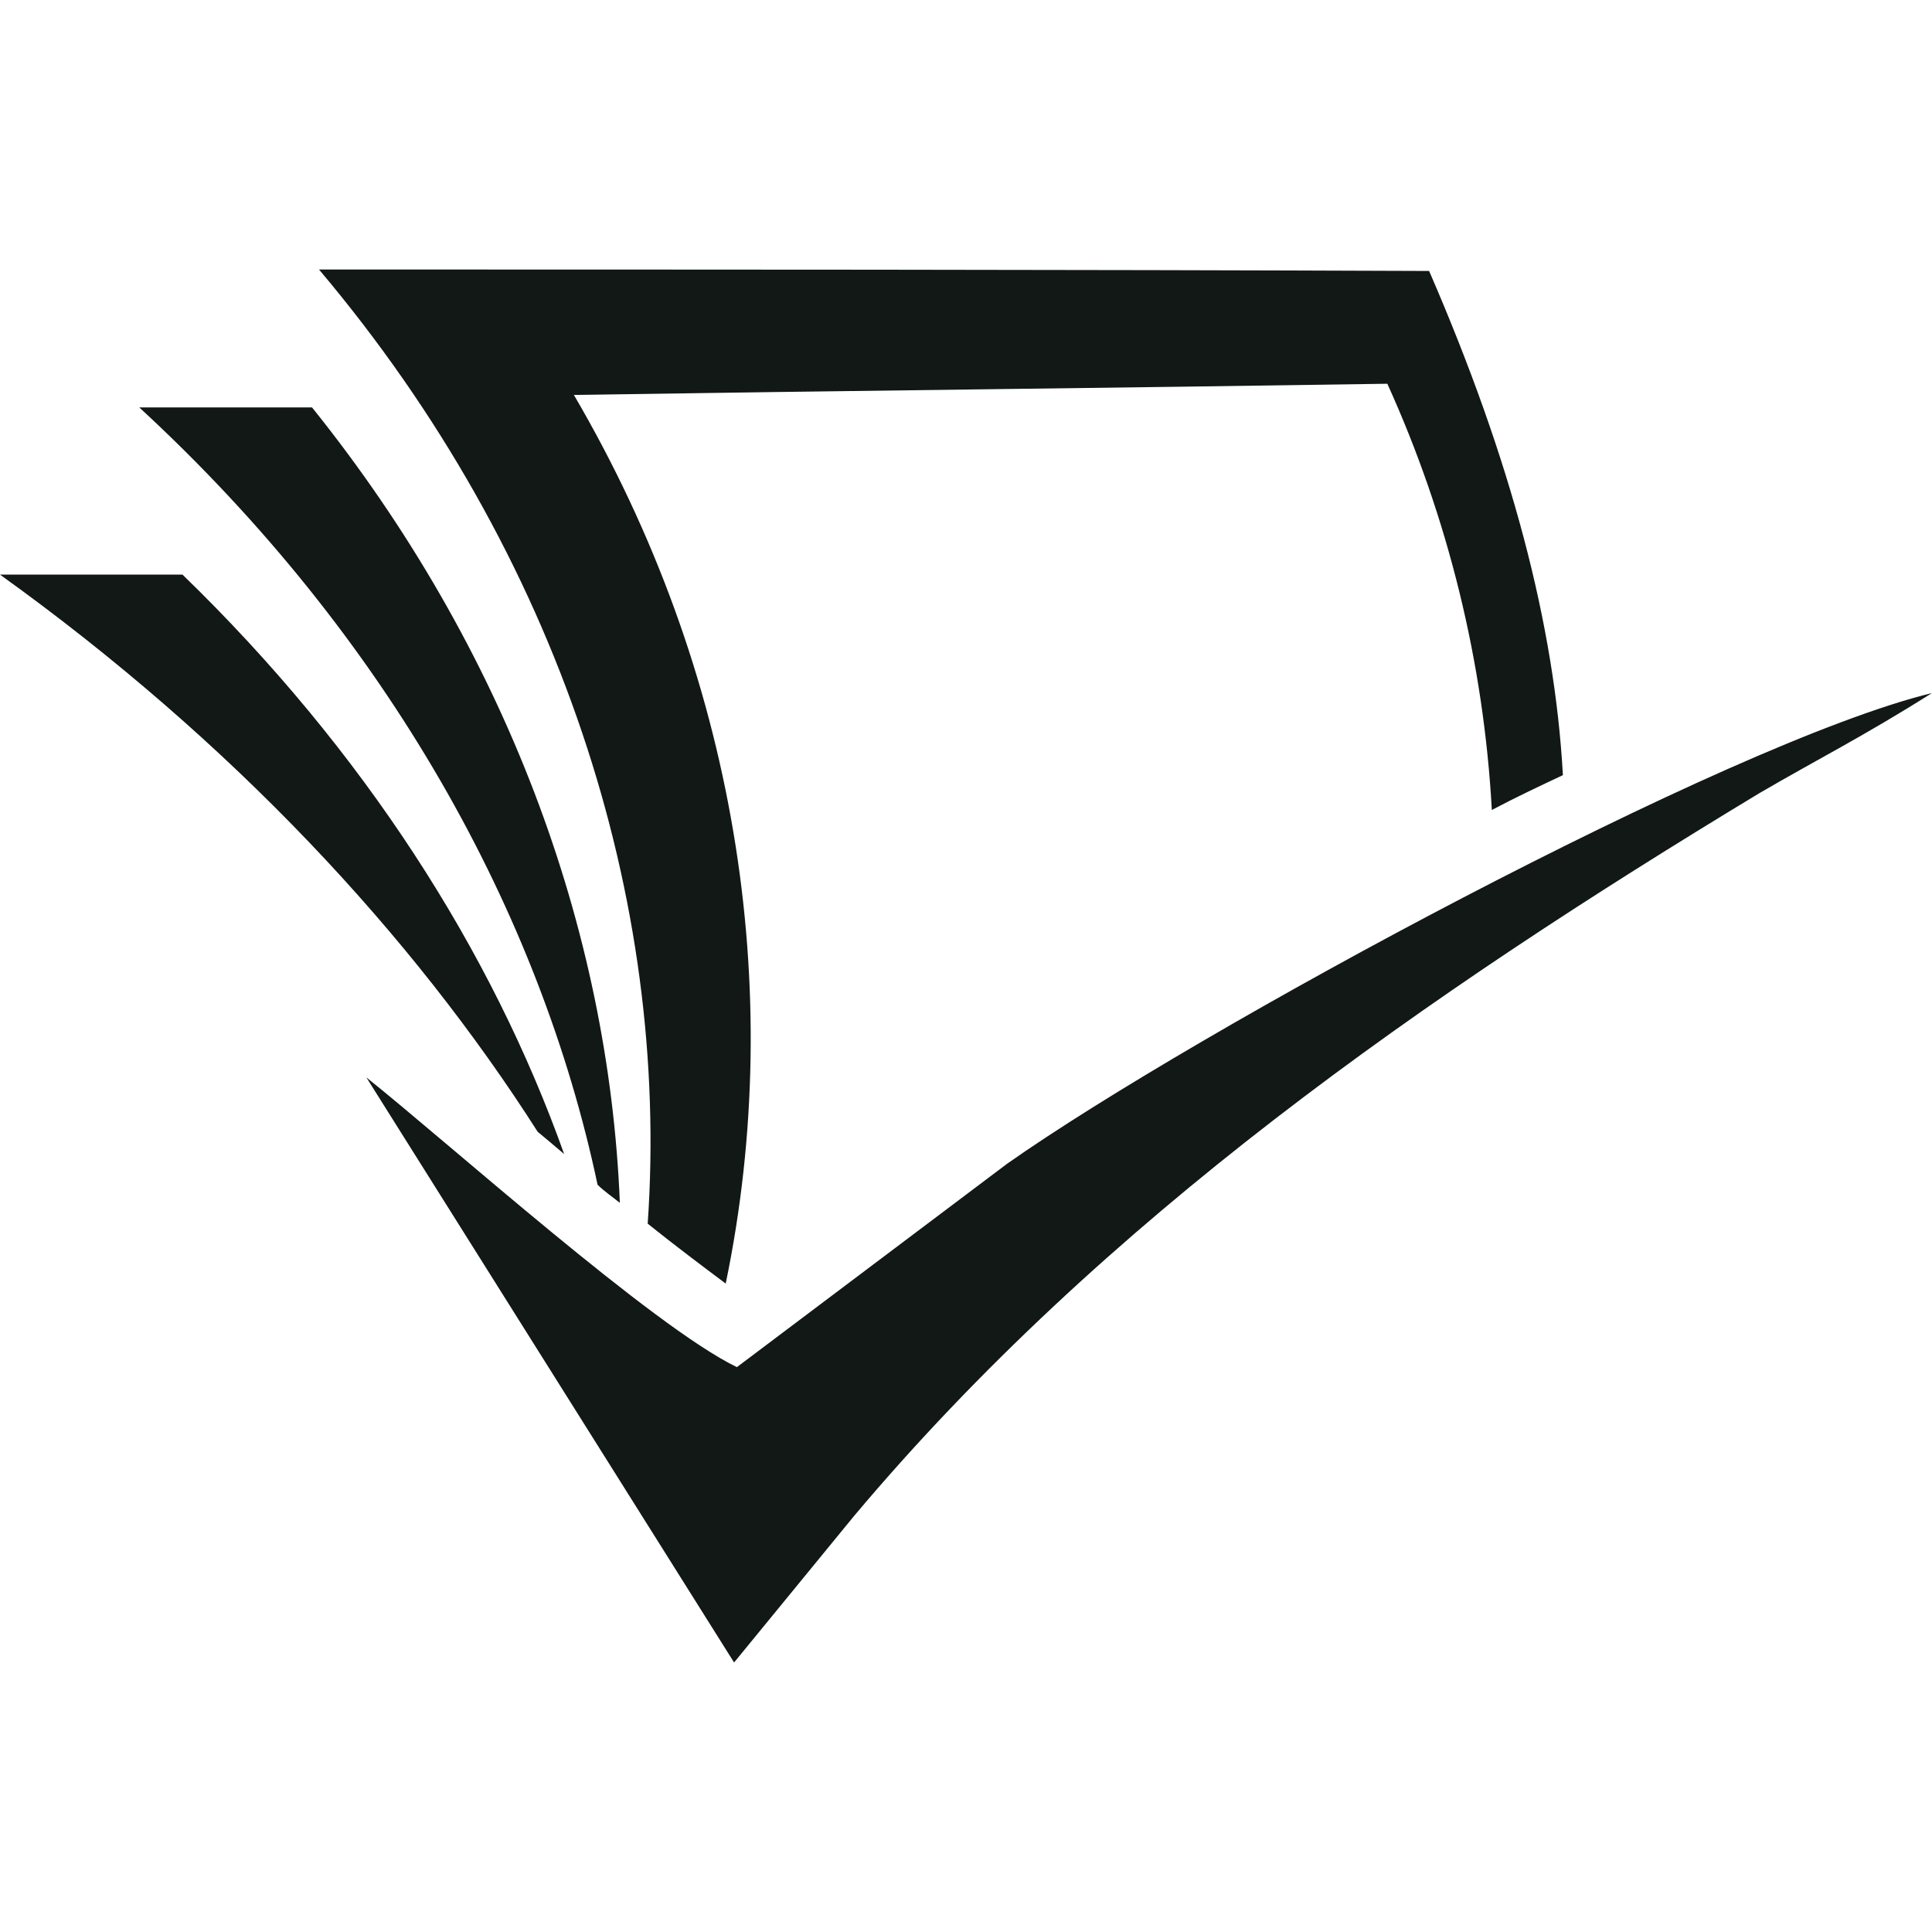
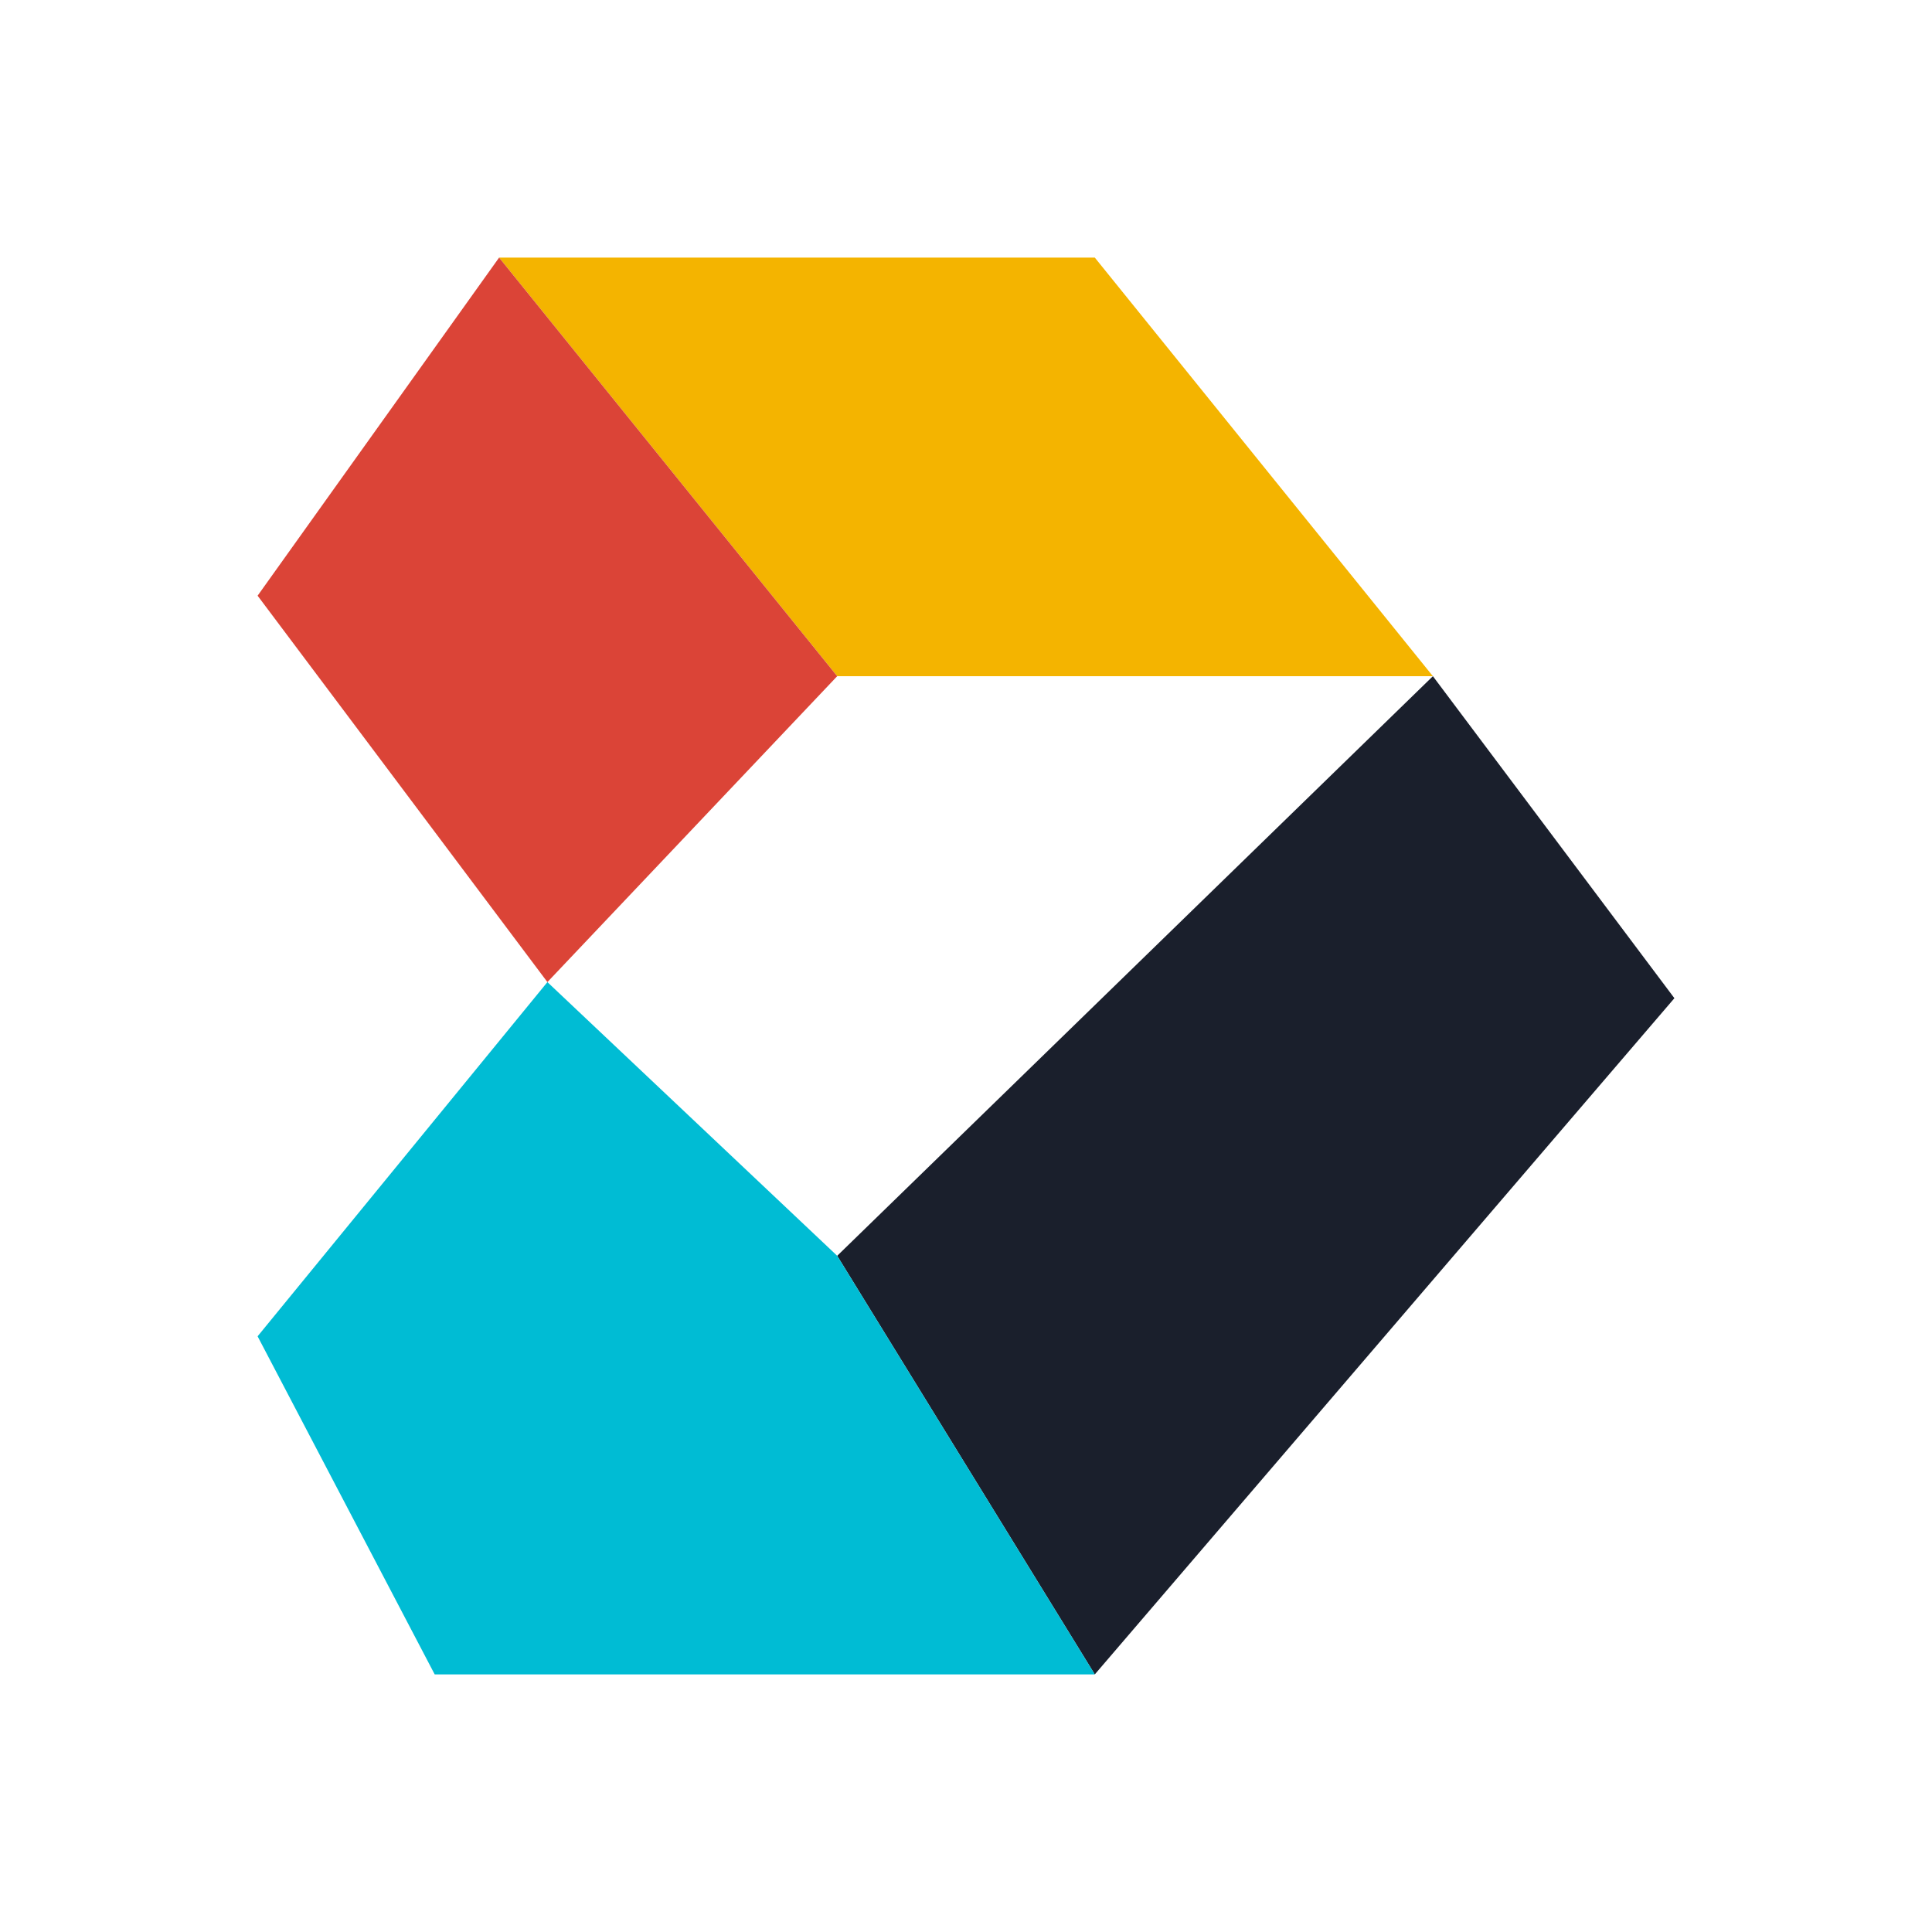
- <svg xmlns="http://www.w3.org/2000/svg" role="img" viewBox="0 0 24 24">
-   <path fill="#111816" d="M24 8.609c-.848.536-1.436.83-2.146 1.245-4.152 2.509-8.15 5.295-11.247 8.981l-1.488 1.817-4.568-7.268c1.021.814 3.564 3.098 4.603 3.599l3.356-2.526c2.336-1.644 8.946-5.226 11.49-5.848ZM8.046 15.201c.346.277.692.537.969.744.761-3.668.121-7.613-1.886-11.039 3.374-.052 6.731-.087 10.105-.139a14.794 14.794 0 0 1 1.298 5.295c.294-.156.588-.294.883-.433-.104-1.868-.641-3.91-1.662-6.263-4.602-.018-9.188-.018-13.79-.018 2.993 3.547 4.36 7.839 4.083 11.853Zm-.623-.484c.087.086.191.155.277.225-.138-3.409-1.419-6.887-3.824-9.881H1.73c3.098 2.855 4.984 6.299 5.693 9.656Zm-.744-.658c.104.087.208.173.329.277-.9-2.526-2.492-5.018-4.741-7.198H0c2.89 2.076 5.122 4.481 6.679 6.921Z" />
+ <svg xmlns="http://www.w3.org/2000/svg" role="img" viewBox="0 0 24 24" aria-label="Semantic Scholar">
+   <path fill="#F4B400" d="M6.2 3.2h7.4L17.8 8.4H10.4z" />
+   <path fill="#DB4437" d="M6.2 3.2 10.4 8.4 6.8 12.2 3.2 7.4z" />
+   <path fill="#1A1F2C" d="M17.8 8.4 20.8 12.4 13.6 20.8 10.4 15.6z" />
+   <path fill="#00BCD4" d="M6.8 12.2 10.4 15.6 13.6 20.8H5.4L3.2 16.6z" />
</svg>
